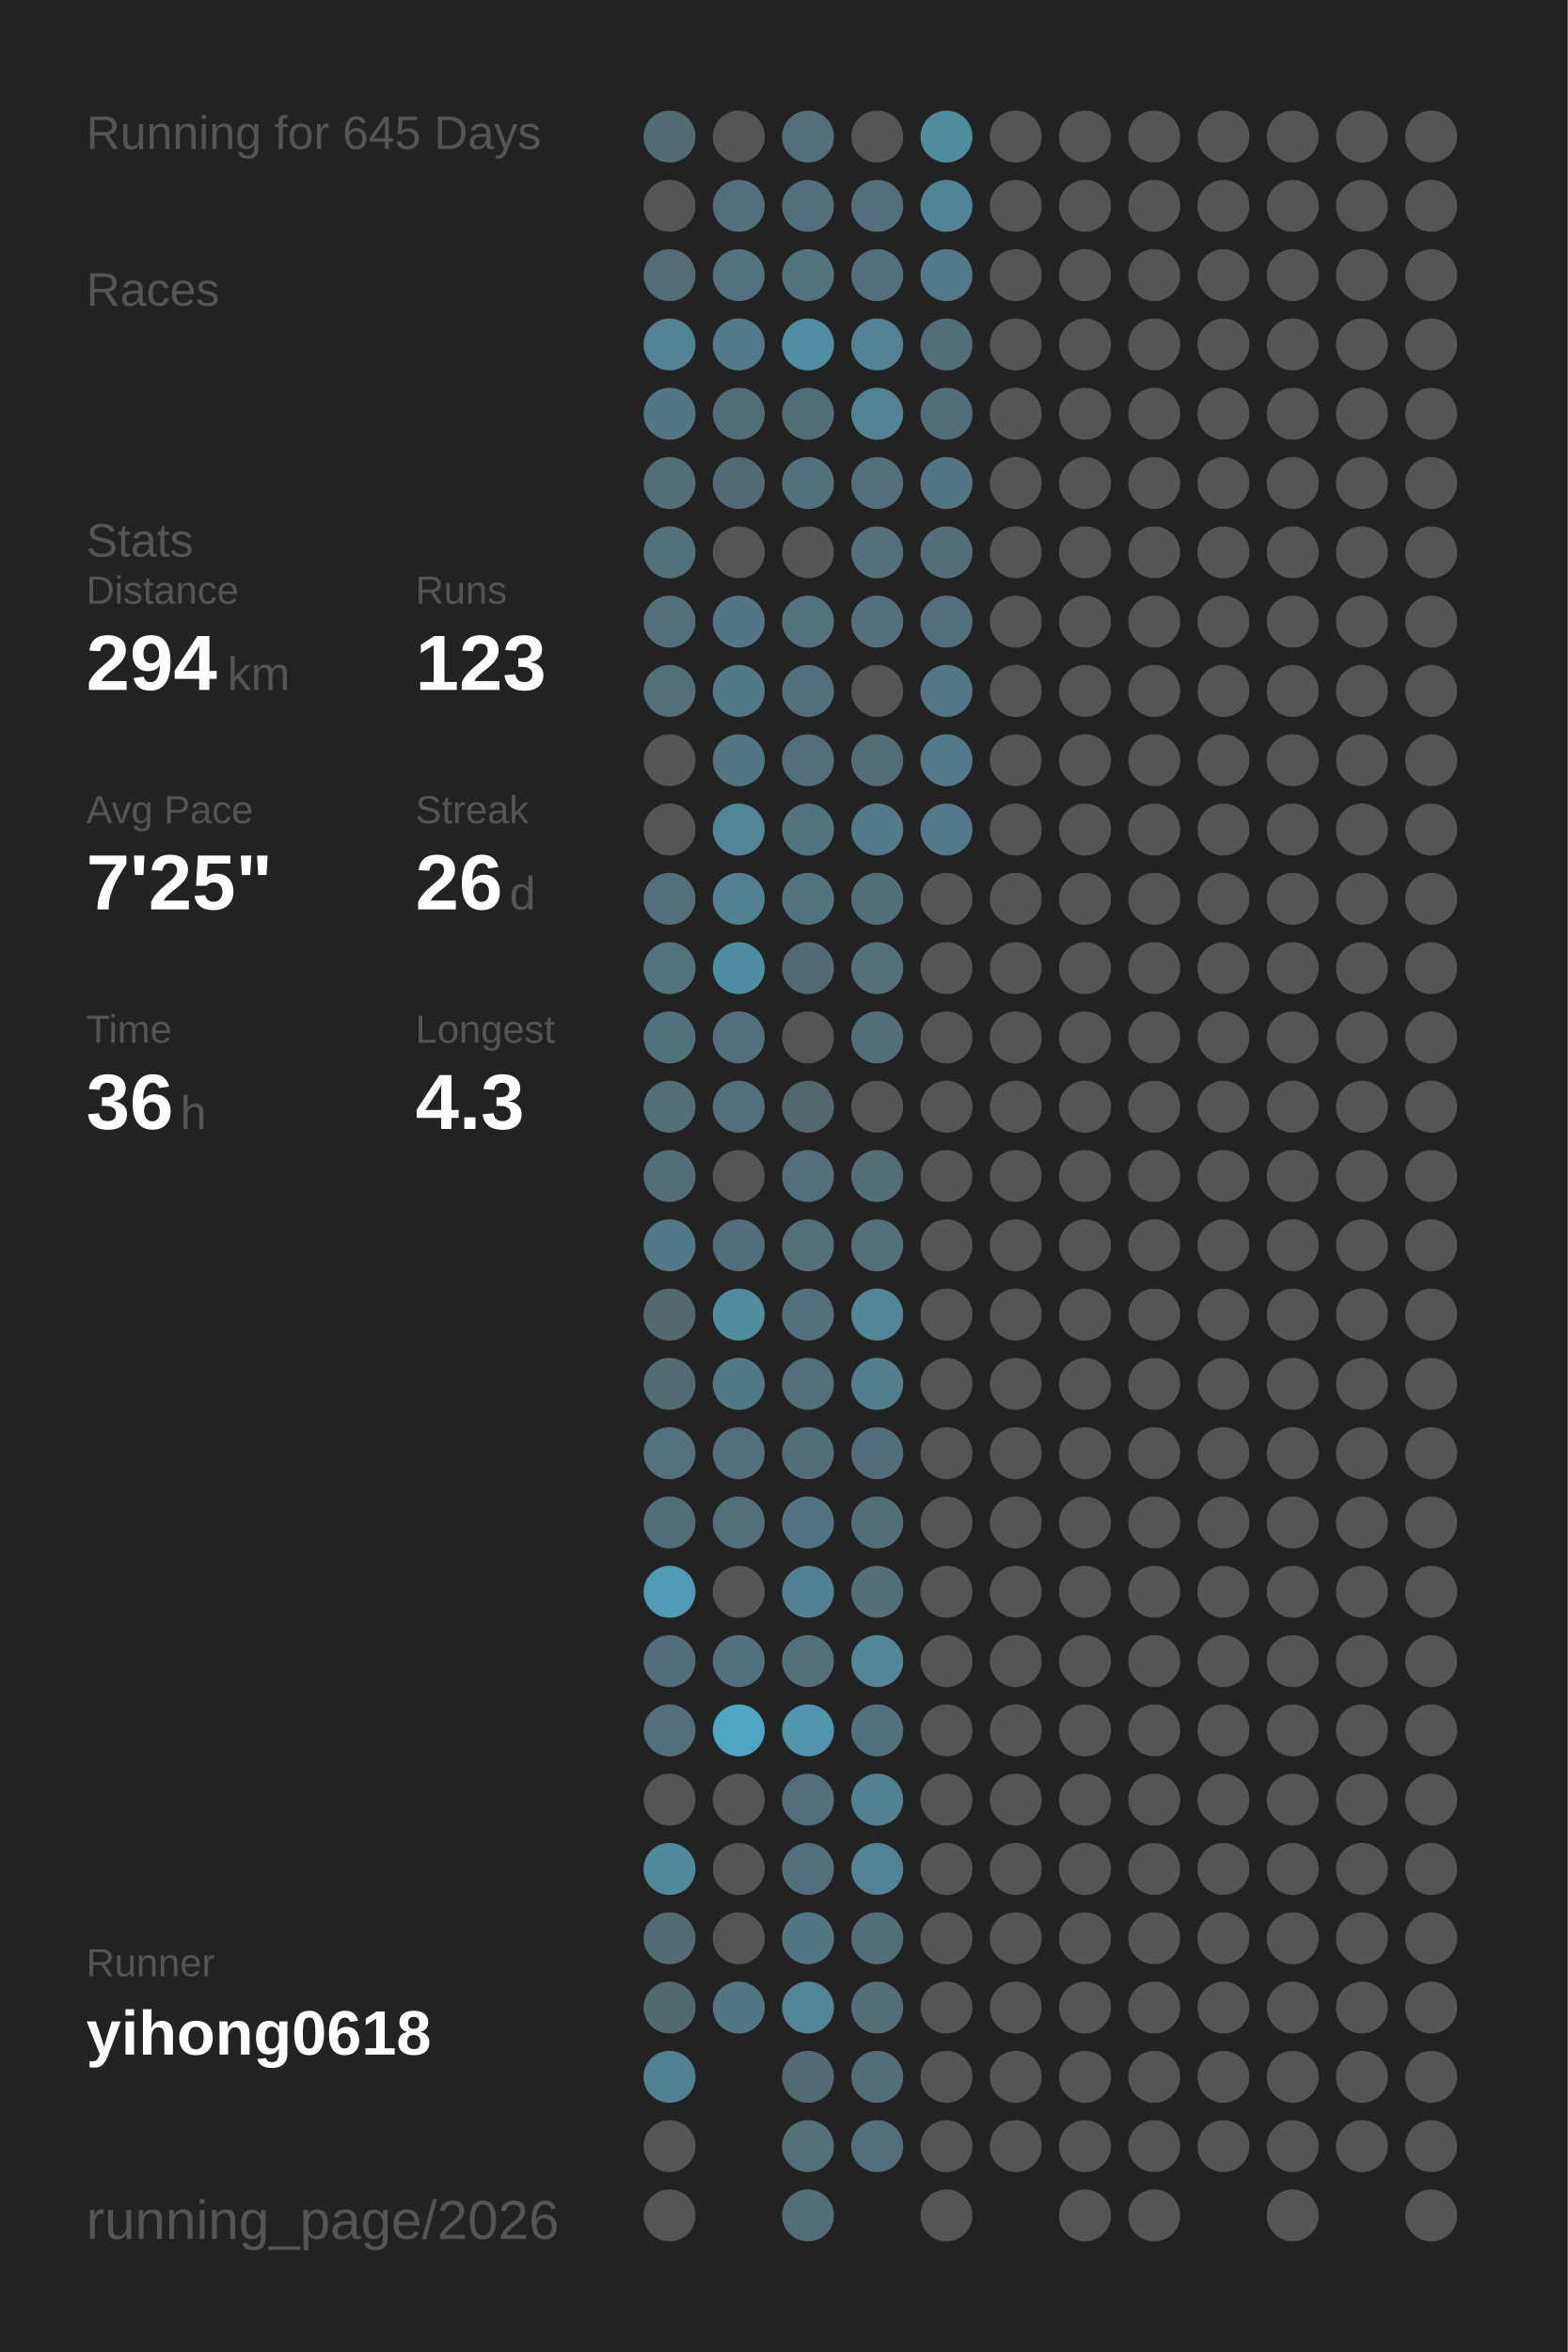
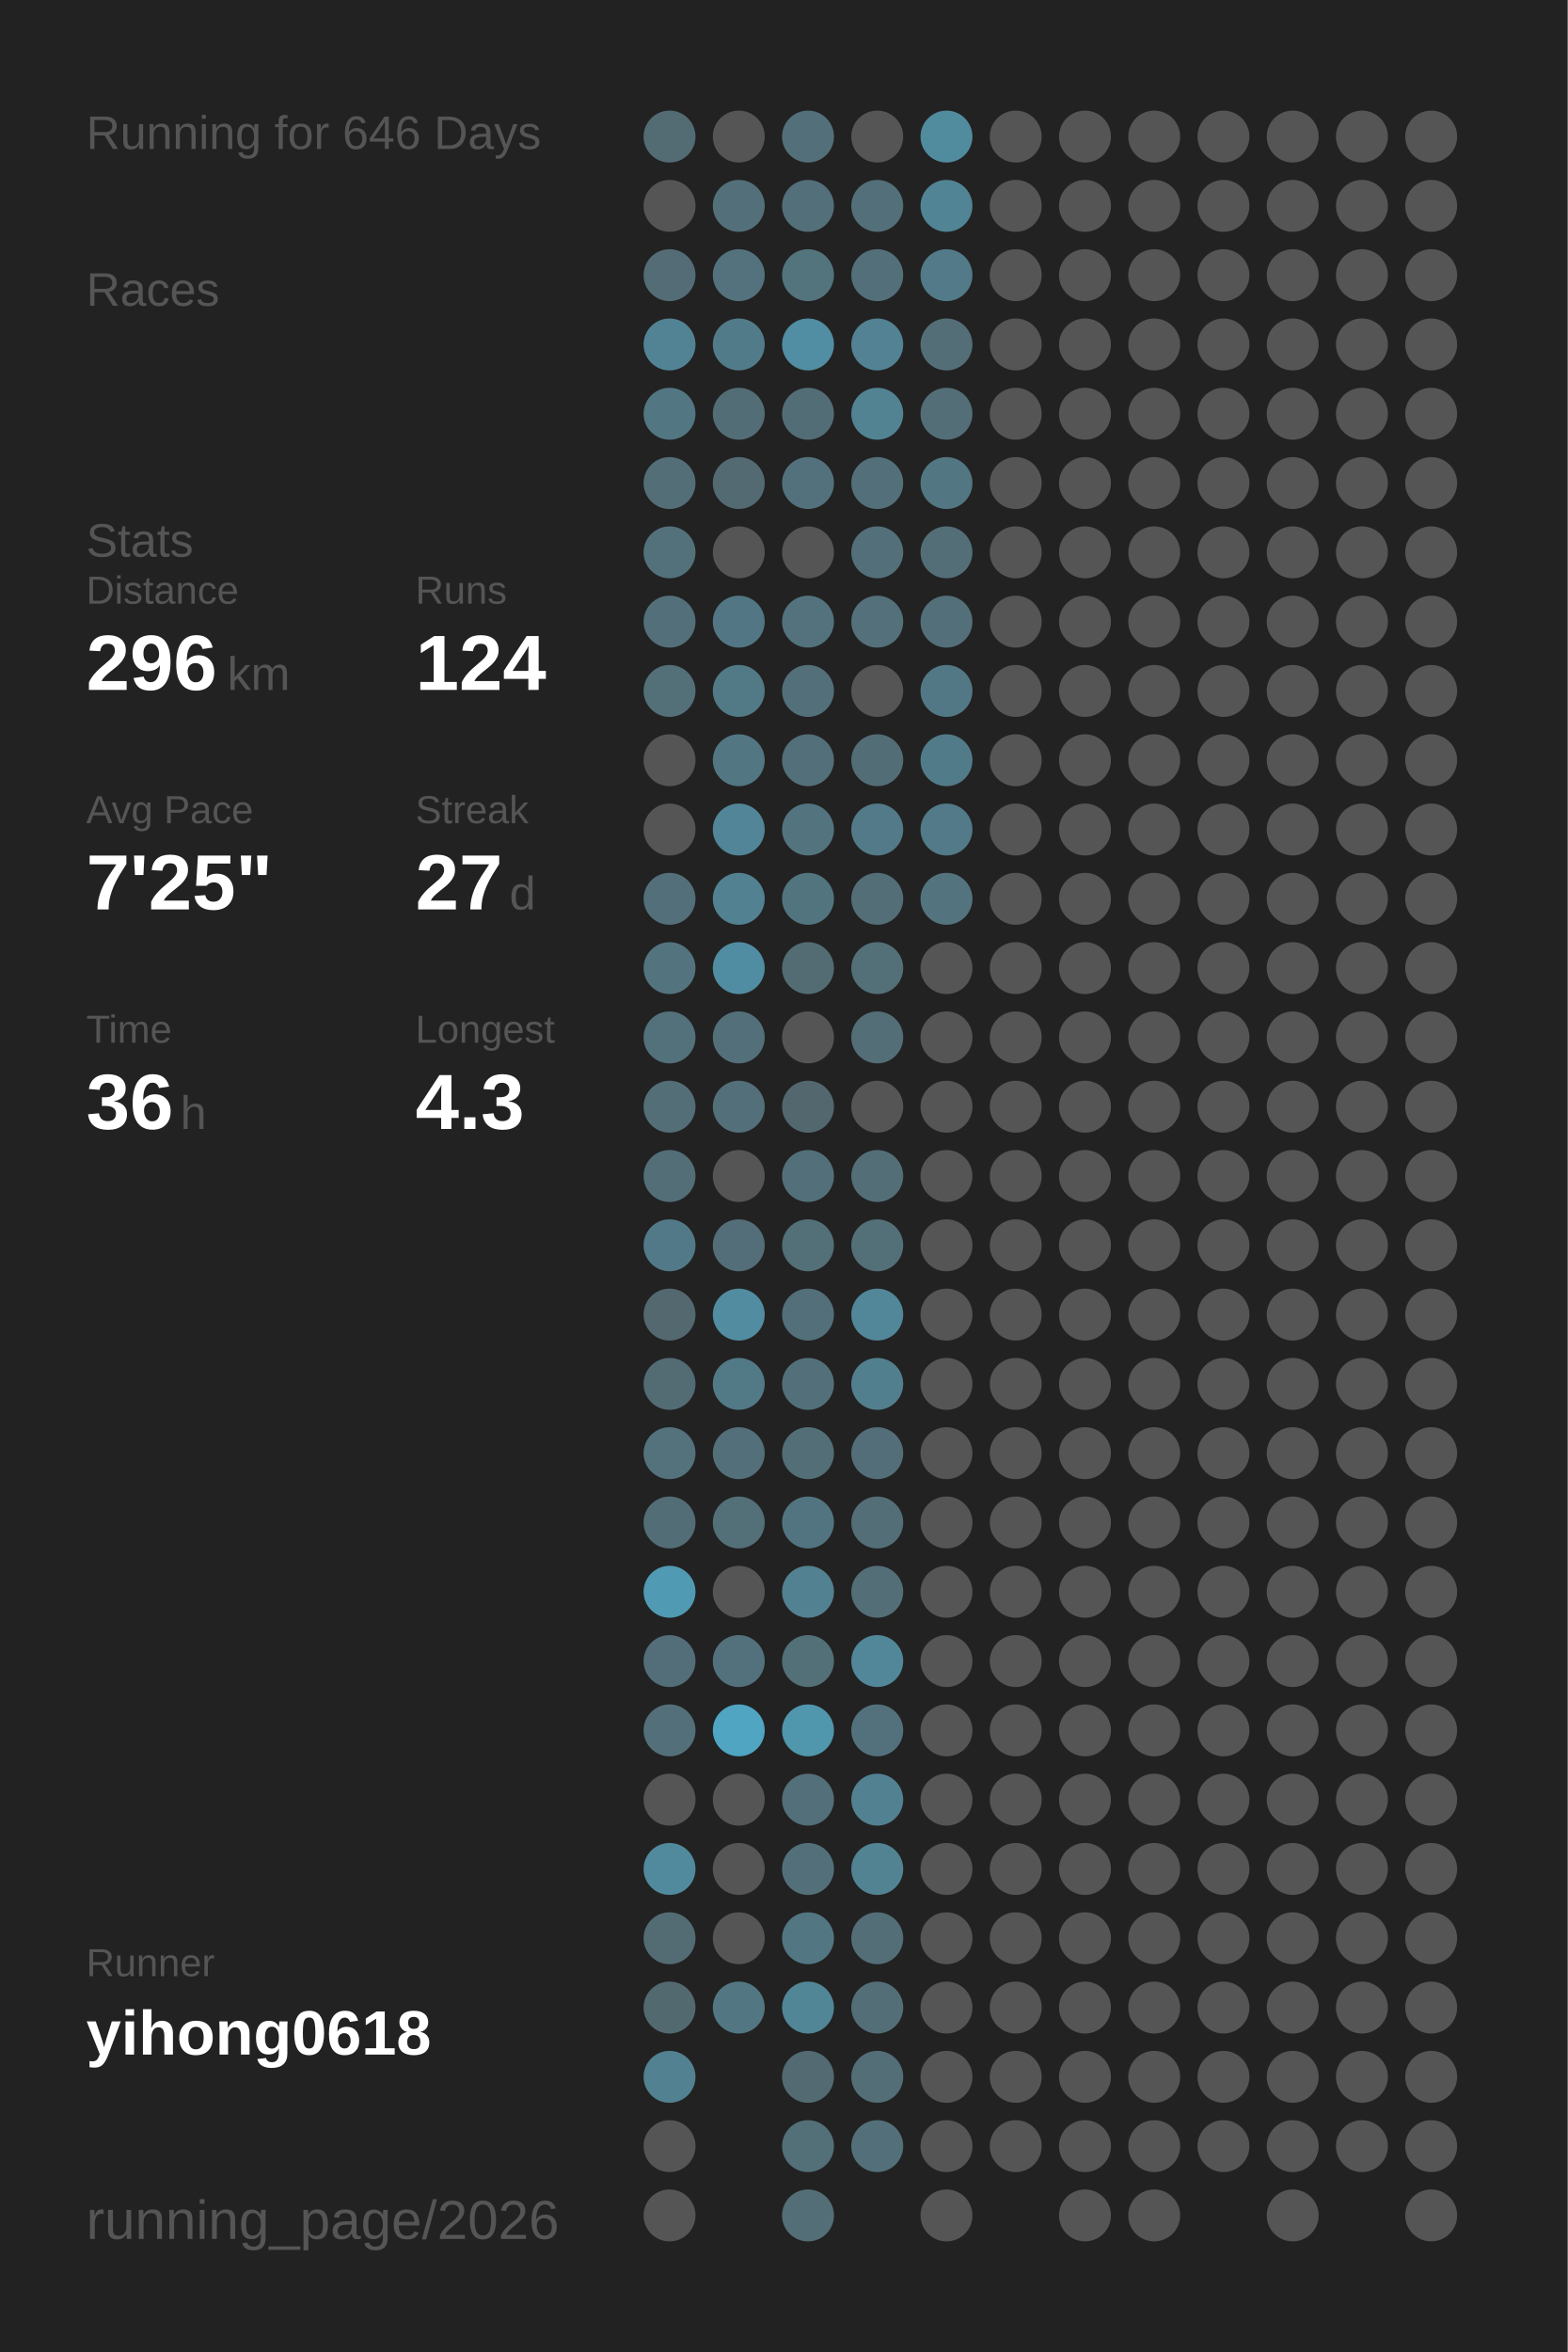
<svg xmlns="http://www.w3.org/2000/svg" baseProfile="full" height="300mm" version="1.1" viewBox="0,0,200,300" width="200mm">
  <defs />
  <rect fill="#222222" height="300" width="200" x="0" y="0" />
-   <text fill="#555555" style="font-size:6px; font-family:Arial;" x="11" y="19">Running for 645 Days</text>
+   <text fill="#555555" style="font-size:6px; font-family:Arial;" x="11" y="19">Running for 646 Days</text>
  <text fill="#555555" style="font-size:6px; font-family:Arial;" x="11" y="39">Races</text>
  <text fill="#555555" style="font-size:6px; font-family:Arial;" x="11" y="71">Stats</text>
  <text fill="#555555" style="font-size:5px; font-family:Arial;" x="11" y="77">Distance</text>
-   <text fill="#FFFFFF" style="font-size:10px; font-family:Arial; font-weight:bold;" x="11" y="88">294</text>
+   <text fill="#FFFFFF" style="font-size:10px; font-family:Arial; font-weight:bold;" x="11" y="88">296</text>
  <text fill="#555555" style="font-size:6px; font-family:Arial;" x="29" y="88">km</text>
  <text fill="#555555" style="font-size:5px; font-family:Arial;" x="53" y="77">Runs</text>
-   <text fill="#FFFFFF" style="font-size:10px; font-family:Arial; font-weight:bold;" x="53" y="88">123</text>
+   <text fill="#FFFFFF" style="font-size:10px; font-family:Arial; font-weight:bold;" x="53" y="88">124</text>
  <text fill="#555555" style="font-size:5px; font-family:Arial;" x="11" y="105">Avg Pace</text>
  <text fill="#FFFFFF" style="font-size:10px; font-family:Arial; font-weight:bold;" x="11" y="116">7'25"</text>
  <text fill="#555555" style="font-size:5px; font-family:Arial;" x="53" y="105">Streak</text>
-   <text fill="#FFFFFF" style="font-size:10px; font-family:Arial; font-weight:bold;" x="53" y="116">26</text>
+   <text fill="#FFFFFF" style="font-size:10px; font-family:Arial; font-weight:bold;" x="53" y="116">27</text>
  <text fill="#555555" style="font-size:6px; font-family:Arial;" x="65" y="116">d</text>
  <text fill="#555555" style="font-size:5px; font-family:Arial;" x="11" y="133">Time</text>
  <text fill="#FFFFFF" style="font-size:10px; font-family:Arial; font-weight:bold;" x="11" y="144">36</text>
  <text fill="#555555" style="font-size:6px; font-family:Arial;" x="23" y="144">h</text>
  <text fill="#555555" style="font-size:5px; font-family:Arial;" x="53" y="133">Longest</text>
  <text fill="#FFFFFF" style="font-size:10px; font-family:Arial; font-weight:bold;" x="53" y="144">4.3</text>
  <text fill="#555555" style="font-size:5px; font-family:Arial;" x="11" y="252.065">Runner</text>
  <text fill="#FFFFFF" style="font-size:8px; font-family:Arial; font-weight:bold;" x="11" y="262.065">yihong0618</text>
  <text fill="#555555" style="font-size:7px; font-family:Arial;" x="11" y="285.581">running_page/2026</text>
  <circle cx="85.417" cy="17.419" fill="#536b73" r="3.312" />
  <circle cx="85.417" cy="26.258" fill="#555555" r="3.312" />
  <circle cx="85.417" cy="35.097" fill="#536c75" r="3.312" />
  <circle cx="85.417" cy="43.935" fill="#528394" r="3.312" />
  <circle cx="85.417" cy="52.774" fill="#527682" r="3.312" />
  <circle cx="85.417" cy="61.613" fill="#536e77" r="3.312" />
  <circle cx="85.417" cy="70.452" fill="#53717b" r="3.312" />
  <circle cx="85.417" cy="79.29" fill="#53707a" r="3.312" />
  <circle cx="85.417" cy="88.129" fill="#537079" r="3.312" />
  <circle cx="85.417" cy="96.968" fill="#555555" r="3.312" />
  <circle cx="85.417" cy="105.806" fill="#555555" r="3.312" />
  <circle cx="85.417" cy="114.645" fill="#536f79" r="3.312" />
  <circle cx="85.417" cy="123.484" fill="#53737e" r="3.312" />
  <circle cx="85.417" cy="132.323" fill="#53717b" r="3.312" />
  <circle cx="85.417" cy="141.161" fill="#536e77" r="3.312" />
  <circle cx="85.417" cy="150" fill="#536e77" r="3.312" />
  <circle cx="85.417" cy="158.839" fill="#527987" r="3.312" />
  <circle cx="85.417" cy="167.677" fill="#53686f" r="3.312" />
  <circle cx="85.417" cy="176.516" fill="#536b73" r="3.312" />
  <circle cx="85.417" cy="185.355" fill="#53727c" r="3.312" />
  <circle cx="85.417" cy="194.194" fill="#536d76" r="3.312" />
  <circle cx="85.417" cy="203.032" fill="#509ab3" r="3.312" />
  <circle cx="85.417" cy="211.871" fill="#536e78" r="3.312" />
  <circle cx="85.417" cy="220.71" fill="#53707a" r="3.312" />
  <circle cx="85.417" cy="229.548" fill="#555555" r="3.312" />
  <circle cx="85.417" cy="238.387" fill="#518a9d" r="3.312" />
  <circle cx="85.417" cy="247.226" fill="#536c74" r="3.312" />
  <circle cx="85.417" cy="256.065" fill="#536970" r="3.312" />
  <circle cx="85.417" cy="264.903" fill="#528191" r="3.312" />
  <circle cx="85.417" cy="273.742" fill="#555555" r="3.312" />
  <circle cx="85.417" cy="282.581" fill="#555555" r="3.312" />
  <circle cx="94.25" cy="17.419" fill="#555555" r="3.312" />
  <circle cx="94.25" cy="26.258" fill="#53707a" r="3.312" />
  <circle cx="94.25" cy="35.097" fill="#53727d" r="3.312" />
  <circle cx="94.25" cy="43.935" fill="#527b89" r="3.312" />
  <circle cx="94.25" cy="52.774" fill="#536d76" r="3.312" />
  <circle cx="94.25" cy="61.613" fill="#536a72" r="3.312" />
  <circle cx="94.25" cy="70.452" fill="#555555" r="3.312" />
  <circle cx="94.25" cy="79.29" fill="#527683" r="3.312" />
  <circle cx="94.25" cy="88.129" fill="#527986" r="3.312" />
  <circle cx="94.25" cy="96.968" fill="#527682" r="3.312" />
  <circle cx="94.25" cy="105.806" fill="#518597" r="3.312" />
  <circle cx="94.25" cy="114.645" fill="#528191" r="3.312" />
  <circle cx="94.25" cy="123.484" fill="#518da2" r="3.312" />
  <circle cx="94.25" cy="132.323" fill="#53707a" r="3.312" />
  <circle cx="94.25" cy="141.161" fill="#536f79" r="3.312" />
  <circle cx="94.25" cy="150" fill="#555555" r="3.312" />
  <circle cx="94.25" cy="158.839" fill="#536e78" r="3.312" />
  <circle cx="94.25" cy="167.677" fill="#518ca0" r="3.312" />
  <circle cx="94.25" cy="176.516" fill="#527986" r="3.312" />
  <circle cx="94.25" cy="185.355" fill="#536f79" r="3.312" />
  <circle cx="94.25" cy="194.194" fill="#536f78" r="3.312" />
  <circle cx="94.25" cy="203.032" fill="#555555" r="3.312" />
  <circle cx="94.25" cy="211.871" fill="#53717c" r="3.312" />
  <circle cx="94.25" cy="220.71" fill="#4fa5c2" r="3.312" />
  <circle cx="94.25" cy="229.548" fill="#555555" r="3.312" />
  <circle cx="94.25" cy="238.387" fill="#555555" r="3.312" />
  <circle cx="94.25" cy="247.226" fill="#555555" r="3.312" />
  <circle cx="94.25" cy="256.065" fill="#527783" r="3.312" />
  <circle cx="103.083" cy="17.419" fill="#53707a" r="3.312" />
  <circle cx="103.083" cy="26.258" fill="#536f79" r="3.312" />
  <circle cx="103.083" cy="35.097" fill="#53737d" r="3.312" />
  <circle cx="103.083" cy="43.935" fill="#518ea3" r="3.312" />
  <circle cx="103.083" cy="52.774" fill="#536d76" r="3.312" />
  <circle cx="103.083" cy="61.613" fill="#53717c" r="3.312" />
  <circle cx="103.083" cy="70.452" fill="#555555" r="3.312" />
  <circle cx="103.083" cy="79.29" fill="#53727d" r="3.312" />
  <circle cx="103.083" cy="88.129" fill="#536f79" r="3.312" />
  <circle cx="103.083" cy="96.968" fill="#536f79" r="3.312" />
  <circle cx="103.083" cy="105.806" fill="#53737f" r="3.312" />
  <circle cx="103.083" cy="114.645" fill="#52747f" r="3.312" />
  <circle cx="103.083" cy="123.484" fill="#536c74" r="3.312" />
  <circle cx="103.083" cy="132.323" fill="#555555" r="3.312" />
  <circle cx="103.083" cy="141.161" fill="#53676e" r="3.312" />
  <circle cx="103.083" cy="150" fill="#53707a" r="3.312" />
  <circle cx="103.083" cy="158.839" fill="#536f78" r="3.312" />
  <circle cx="103.083" cy="167.677" fill="#536f79" r="3.312" />
  <circle cx="103.083" cy="176.516" fill="#53707a" r="3.312" />
  <circle cx="103.083" cy="185.355" fill="#536e77" r="3.312" />
  <circle cx="103.083" cy="194.194" fill="#527480" r="3.312" />
  <circle cx="103.083" cy="203.032" fill="#528191" r="3.312" />
  <circle cx="103.083" cy="211.871" fill="#536f78" r="3.312" />
  <circle cx="103.083" cy="220.71" fill="#5096ad" r="3.312" />
  <circle cx="103.083" cy="229.548" fill="#536f79" r="3.312" />
  <circle cx="103.083" cy="238.387" fill="#53707a" r="3.312" />
  <circle cx="103.083" cy="247.226" fill="#527682" r="3.312" />
  <circle cx="103.083" cy="256.065" fill="#518697" r="3.312" />
  <circle cx="103.083" cy="264.903" fill="#536a72" r="3.312" />
  <circle cx="103.083" cy="273.742" fill="#536f78" r="3.312" />
  <circle cx="103.083" cy="282.581" fill="#536e77" r="3.312" />
  <circle cx="111.917" cy="17.419" fill="#555555" r="3.312" />
  <circle cx="111.917" cy="26.258" fill="#536f79" r="3.312" />
  <circle cx="111.917" cy="35.097" fill="#53707a" r="3.312" />
  <circle cx="111.917" cy="43.935" fill="#528293" r="3.312" />
  <circle cx="111.917" cy="52.774" fill="#528393" r="3.312" />
  <circle cx="111.917" cy="61.613" fill="#53707a" r="3.312" />
  <circle cx="111.917" cy="70.452" fill="#536f79" r="3.312" />
  <circle cx="111.917" cy="79.29" fill="#53707b" r="3.312" />
  <circle cx="111.917" cy="88.129" fill="#555555" r="3.312" />
  <circle cx="111.917" cy="96.968" fill="#536d76" r="3.312" />
  <circle cx="111.917" cy="105.806" fill="#527a88" r="3.312" />
  <circle cx="111.917" cy="114.645" fill="#536e77" r="3.312" />
  <circle cx="111.917" cy="123.484" fill="#536f78" r="3.312" />
  <circle cx="111.917" cy="132.323" fill="#536e77" r="3.312" />
  <circle cx="111.917" cy="141.161" fill="#555555" r="3.312" />
  <circle cx="111.917" cy="150" fill="#536e77" r="3.312" />
  <circle cx="111.917" cy="158.839" fill="#536f78" r="3.312" />
  <circle cx="111.917" cy="167.677" fill="#518799" r="3.312" />
  <circle cx="111.917" cy="176.516" fill="#527f8e" r="3.312" />
  <circle cx="111.917" cy="185.355" fill="#536e78" r="3.312" />
  <circle cx="111.917" cy="194.194" fill="#536e77" r="3.312" />
  <circle cx="111.917" cy="203.032" fill="#536e77" r="3.312" />
  <circle cx="111.917" cy="211.871" fill="#518799" r="3.312" />
  <circle cx="111.917" cy="220.71" fill="#53717c" r="3.312" />
  <circle cx="111.917" cy="229.548" fill="#528191" r="3.312" />
  <circle cx="111.917" cy="238.387" fill="#528393" r="3.312" />
  <circle cx="111.917" cy="247.226" fill="#536e77" r="3.312" />
  <circle cx="111.917" cy="256.065" fill="#536e77" r="3.312" />
  <circle cx="111.917" cy="264.903" fill="#536e77" r="3.312" />
  <circle cx="111.917" cy="273.742" fill="#53707a" r="3.312" />
  <circle cx="120.75" cy="17.419" fill="#518b9e" r="3.312" />
  <circle cx="120.75" cy="26.258" fill="#518495" r="3.312" />
  <circle cx="120.75" cy="35.097" fill="#527a88" r="3.312" />
  <circle cx="120.75" cy="43.935" fill="#536e77" r="3.312" />
  <circle cx="120.75" cy="52.774" fill="#536e77" r="3.312" />
  <circle cx="120.75" cy="61.613" fill="#527682" r="3.312" />
  <circle cx="120.75" cy="70.452" fill="#536e77" r="3.312" />
  <circle cx="120.75" cy="79.29" fill="#536f79" r="3.312" />
  <circle cx="120.75" cy="88.129" fill="#527885" r="3.312" />
  <circle cx="120.75" cy="96.968" fill="#527b89" r="3.312" />
  <circle cx="120.75" cy="105.806" fill="#527a88" r="3.312" />
-   <circle cx="120.75" cy="114.645" fill="#555555" r="3.312" />
+   <circle cx="120.75" cy="114.645" fill="#53747f" r="3.312" />
  <circle cx="120.75" cy="123.484" fill="#555555" r="3.312" />
  <circle cx="120.75" cy="132.323" fill="#555555" r="3.312" />
  <circle cx="120.75" cy="141.161" fill="#555555" r="3.312" />
  <circle cx="120.75" cy="150" fill="#555555" r="3.312" />
  <circle cx="120.75" cy="158.839" fill="#555555" r="3.312" />
  <circle cx="120.75" cy="167.677" fill="#555555" r="3.312" />
  <circle cx="120.75" cy="176.516" fill="#555555" r="3.312" />
  <circle cx="120.75" cy="185.355" fill="#555555" r="3.312" />
  <circle cx="120.75" cy="194.194" fill="#555555" r="3.312" />
  <circle cx="120.75" cy="203.032" fill="#555555" r="3.312" />
  <circle cx="120.75" cy="211.871" fill="#555555" r="3.312" />
  <circle cx="120.75" cy="220.71" fill="#555555" r="3.312" />
  <circle cx="120.75" cy="229.548" fill="#555555" r="3.312" />
  <circle cx="120.75" cy="238.387" fill="#555555" r="3.312" />
  <circle cx="120.75" cy="247.226" fill="#555555" r="3.312" />
  <circle cx="120.75" cy="256.065" fill="#555555" r="3.312" />
  <circle cx="120.75" cy="264.903" fill="#555555" r="3.312" />
  <circle cx="120.75" cy="273.742" fill="#555555" r="3.312" />
  <circle cx="120.75" cy="282.581" fill="#555555" r="3.312" />
  <circle cx="129.583" cy="17.419" fill="#555555" r="3.312" />
  <circle cx="129.583" cy="26.258" fill="#555555" r="3.312" />
  <circle cx="129.583" cy="35.097" fill="#555555" r="3.312" />
  <circle cx="129.583" cy="43.935" fill="#555555" r="3.312" />
  <circle cx="129.583" cy="52.774" fill="#555555" r="3.312" />
  <circle cx="129.583" cy="61.613" fill="#555555" r="3.312" />
  <circle cx="129.583" cy="70.452" fill="#555555" r="3.312" />
  <circle cx="129.583" cy="79.29" fill="#555555" r="3.312" />
  <circle cx="129.583" cy="88.129" fill="#555555" r="3.312" />
  <circle cx="129.583" cy="96.968" fill="#555555" r="3.312" />
  <circle cx="129.583" cy="105.806" fill="#555555" r="3.312" />
  <circle cx="129.583" cy="114.645" fill="#555555" r="3.312" />
  <circle cx="129.583" cy="123.484" fill="#555555" r="3.312" />
  <circle cx="129.583" cy="132.323" fill="#555555" r="3.312" />
  <circle cx="129.583" cy="141.161" fill="#555555" r="3.312" />
  <circle cx="129.583" cy="150" fill="#555555" r="3.312" />
  <circle cx="129.583" cy="158.839" fill="#555555" r="3.312" />
  <circle cx="129.583" cy="167.677" fill="#555555" r="3.312" />
  <circle cx="129.583" cy="176.516" fill="#555555" r="3.312" />
  <circle cx="129.583" cy="185.355" fill="#555555" r="3.312" />
  <circle cx="129.583" cy="194.194" fill="#555555" r="3.312" />
  <circle cx="129.583" cy="203.032" fill="#555555" r="3.312" />
  <circle cx="129.583" cy="211.871" fill="#555555" r="3.312" />
  <circle cx="129.583" cy="220.71" fill="#555555" r="3.312" />
  <circle cx="129.583" cy="229.548" fill="#555555" r="3.312" />
  <circle cx="129.583" cy="238.387" fill="#555555" r="3.312" />
  <circle cx="129.583" cy="247.226" fill="#555555" r="3.312" />
  <circle cx="129.583" cy="256.065" fill="#555555" r="3.312" />
  <circle cx="129.583" cy="264.903" fill="#555555" r="3.312" />
  <circle cx="129.583" cy="273.742" fill="#555555" r="3.312" />
  <circle cx="138.417" cy="17.419" fill="#555555" r="3.312" />
  <circle cx="138.417" cy="26.258" fill="#555555" r="3.312" />
  <circle cx="138.417" cy="35.097" fill="#555555" r="3.312" />
  <circle cx="138.417" cy="43.935" fill="#555555" r="3.312" />
  <circle cx="138.417" cy="52.774" fill="#555555" r="3.312" />
  <circle cx="138.417" cy="61.613" fill="#555555" r="3.312" />
  <circle cx="138.417" cy="70.452" fill="#555555" r="3.312" />
  <circle cx="138.417" cy="79.29" fill="#555555" r="3.312" />
  <circle cx="138.417" cy="88.129" fill="#555555" r="3.312" />
  <circle cx="138.417" cy="96.968" fill="#555555" r="3.312" />
  <circle cx="138.417" cy="105.806" fill="#555555" r="3.312" />
  <circle cx="138.417" cy="114.645" fill="#555555" r="3.312" />
  <circle cx="138.417" cy="123.484" fill="#555555" r="3.312" />
  <circle cx="138.417" cy="132.323" fill="#555555" r="3.312" />
  <circle cx="138.417" cy="141.161" fill="#555555" r="3.312" />
  <circle cx="138.417" cy="150" fill="#555555" r="3.312" />
  <circle cx="138.417" cy="158.839" fill="#555555" r="3.312" />
  <circle cx="138.417" cy="167.677" fill="#555555" r="3.312" />
  <circle cx="138.417" cy="176.516" fill="#555555" r="3.312" />
  <circle cx="138.417" cy="185.355" fill="#555555" r="3.312" />
  <circle cx="138.417" cy="194.194" fill="#555555" r="3.312" />
  <circle cx="138.417" cy="203.032" fill="#555555" r="3.312" />
  <circle cx="138.417" cy="211.871" fill="#555555" r="3.312" />
  <circle cx="138.417" cy="220.71" fill="#555555" r="3.312" />
  <circle cx="138.417" cy="229.548" fill="#555555" r="3.312" />
  <circle cx="138.417" cy="238.387" fill="#555555" r="3.312" />
  <circle cx="138.417" cy="247.226" fill="#555555" r="3.312" />
  <circle cx="138.417" cy="256.065" fill="#555555" r="3.312" />
  <circle cx="138.417" cy="264.903" fill="#555555" r="3.312" />
  <circle cx="138.417" cy="273.742" fill="#555555" r="3.312" />
  <circle cx="138.417" cy="282.581" fill="#555555" r="3.312" />
  <circle cx="147.25" cy="17.419" fill="#555555" r="3.312" />
  <circle cx="147.25" cy="26.258" fill="#555555" r="3.312" />
  <circle cx="147.25" cy="35.097" fill="#555555" r="3.312" />
  <circle cx="147.25" cy="43.935" fill="#555555" r="3.312" />
  <circle cx="147.25" cy="52.774" fill="#555555" r="3.312" />
  <circle cx="147.25" cy="61.613" fill="#555555" r="3.312" />
  <circle cx="147.25" cy="70.452" fill="#555555" r="3.312" />
  <circle cx="147.25" cy="79.29" fill="#555555" r="3.312" />
  <circle cx="147.25" cy="88.129" fill="#555555" r="3.312" />
  <circle cx="147.25" cy="96.968" fill="#555555" r="3.312" />
  <circle cx="147.25" cy="105.806" fill="#555555" r="3.312" />
  <circle cx="147.25" cy="114.645" fill="#555555" r="3.312" />
  <circle cx="147.25" cy="123.484" fill="#555555" r="3.312" />
  <circle cx="147.25" cy="132.323" fill="#555555" r="3.312" />
  <circle cx="147.25" cy="141.161" fill="#555555" r="3.312" />
  <circle cx="147.25" cy="150" fill="#555555" r="3.312" />
  <circle cx="147.25" cy="158.839" fill="#555555" r="3.312" />
  <circle cx="147.25" cy="167.677" fill="#555555" r="3.312" />
  <circle cx="147.25" cy="176.516" fill="#555555" r="3.312" />
  <circle cx="147.25" cy="185.355" fill="#555555" r="3.312" />
  <circle cx="147.25" cy="194.194" fill="#555555" r="3.312" />
  <circle cx="147.25" cy="203.032" fill="#555555" r="3.312" />
  <circle cx="147.25" cy="211.871" fill="#555555" r="3.312" />
  <circle cx="147.25" cy="220.71" fill="#555555" r="3.312" />
  <circle cx="147.25" cy="229.548" fill="#555555" r="3.312" />
  <circle cx="147.25" cy="238.387" fill="#555555" r="3.312" />
  <circle cx="147.25" cy="247.226" fill="#555555" r="3.312" />
  <circle cx="147.25" cy="256.065" fill="#555555" r="3.312" />
  <circle cx="147.25" cy="264.903" fill="#555555" r="3.312" />
  <circle cx="147.25" cy="273.742" fill="#555555" r="3.312" />
  <circle cx="147.25" cy="282.581" fill="#555555" r="3.312" />
  <circle cx="156.083" cy="17.419" fill="#555555" r="3.312" />
  <circle cx="156.083" cy="26.258" fill="#555555" r="3.312" />
  <circle cx="156.083" cy="35.097" fill="#555555" r="3.312" />
  <circle cx="156.083" cy="43.935" fill="#555555" r="3.312" />
  <circle cx="156.083" cy="52.774" fill="#555555" r="3.312" />
  <circle cx="156.083" cy="61.613" fill="#555555" r="3.312" />
  <circle cx="156.083" cy="70.452" fill="#555555" r="3.312" />
  <circle cx="156.083" cy="79.29" fill="#555555" r="3.312" />
  <circle cx="156.083" cy="88.129" fill="#555555" r="3.312" />
  <circle cx="156.083" cy="96.968" fill="#555555" r="3.312" />
  <circle cx="156.083" cy="105.806" fill="#555555" r="3.312" />
  <circle cx="156.083" cy="114.645" fill="#555555" r="3.312" />
  <circle cx="156.083" cy="123.484" fill="#555555" r="3.312" />
  <circle cx="156.083" cy="132.323" fill="#555555" r="3.312" />
  <circle cx="156.083" cy="141.161" fill="#555555" r="3.312" />
  <circle cx="156.083" cy="150" fill="#555555" r="3.312" />
  <circle cx="156.083" cy="158.839" fill="#555555" r="3.312" />
  <circle cx="156.083" cy="167.677" fill="#555555" r="3.312" />
  <circle cx="156.083" cy="176.516" fill="#555555" r="3.312" />
  <circle cx="156.083" cy="185.355" fill="#555555" r="3.312" />
  <circle cx="156.083" cy="194.194" fill="#555555" r="3.312" />
  <circle cx="156.083" cy="203.032" fill="#555555" r="3.312" />
  <circle cx="156.083" cy="211.871" fill="#555555" r="3.312" />
  <circle cx="156.083" cy="220.71" fill="#555555" r="3.312" />
  <circle cx="156.083" cy="229.548" fill="#555555" r="3.312" />
  <circle cx="156.083" cy="238.387" fill="#555555" r="3.312" />
  <circle cx="156.083" cy="247.226" fill="#555555" r="3.312" />
  <circle cx="156.083" cy="256.065" fill="#555555" r="3.312" />
  <circle cx="156.083" cy="264.903" fill="#555555" r="3.312" />
  <circle cx="156.083" cy="273.742" fill="#555555" r="3.312" />
  <circle cx="164.917" cy="17.419" fill="#555555" r="3.312" />
  <circle cx="164.917" cy="26.258" fill="#555555" r="3.312" />
  <circle cx="164.917" cy="35.097" fill="#555555" r="3.312" />
  <circle cx="164.917" cy="43.935" fill="#555555" r="3.312" />
  <circle cx="164.917" cy="52.774" fill="#555555" r="3.312" />
  <circle cx="164.917" cy="61.613" fill="#555555" r="3.312" />
  <circle cx="164.917" cy="70.452" fill="#555555" r="3.312" />
  <circle cx="164.917" cy="79.29" fill="#555555" r="3.312" />
  <circle cx="164.917" cy="88.129" fill="#555555" r="3.312" />
  <circle cx="164.917" cy="96.968" fill="#555555" r="3.312" />
  <circle cx="164.917" cy="105.806" fill="#555555" r="3.312" />
  <circle cx="164.917" cy="114.645" fill="#555555" r="3.312" />
  <circle cx="164.917" cy="123.484" fill="#555555" r="3.312" />
  <circle cx="164.917" cy="132.323" fill="#555555" r="3.312" />
  <circle cx="164.917" cy="141.161" fill="#555555" r="3.312" />
  <circle cx="164.917" cy="150" fill="#555555" r="3.312" />
  <circle cx="164.917" cy="158.839" fill="#555555" r="3.312" />
  <circle cx="164.917" cy="167.677" fill="#555555" r="3.312" />
  <circle cx="164.917" cy="176.516" fill="#555555" r="3.312" />
  <circle cx="164.917" cy="185.355" fill="#555555" r="3.312" />
  <circle cx="164.917" cy="194.194" fill="#555555" r="3.312" />
  <circle cx="164.917" cy="203.032" fill="#555555" r="3.312" />
  <circle cx="164.917" cy="211.871" fill="#555555" r="3.312" />
  <circle cx="164.917" cy="220.71" fill="#555555" r="3.312" />
  <circle cx="164.917" cy="229.548" fill="#555555" r="3.312" />
  <circle cx="164.917" cy="238.387" fill="#555555" r="3.312" />
  <circle cx="164.917" cy="247.226" fill="#555555" r="3.312" />
  <circle cx="164.917" cy="256.065" fill="#555555" r="3.312" />
  <circle cx="164.917" cy="264.903" fill="#555555" r="3.312" />
  <circle cx="164.917" cy="273.742" fill="#555555" r="3.312" />
  <circle cx="164.917" cy="282.581" fill="#555555" r="3.312" />
  <circle cx="173.75" cy="17.419" fill="#555555" r="3.312" />
  <circle cx="173.75" cy="26.258" fill="#555555" r="3.312" />
  <circle cx="173.75" cy="35.097" fill="#555555" r="3.312" />
  <circle cx="173.75" cy="43.935" fill="#555555" r="3.312" />
  <circle cx="173.75" cy="52.774" fill="#555555" r="3.312" />
  <circle cx="173.75" cy="61.613" fill="#555555" r="3.312" />
  <circle cx="173.75" cy="70.452" fill="#555555" r="3.312" />
  <circle cx="173.75" cy="79.29" fill="#555555" r="3.312" />
  <circle cx="173.75" cy="88.129" fill="#555555" r="3.312" />
  <circle cx="173.75" cy="96.968" fill="#555555" r="3.312" />
  <circle cx="173.75" cy="105.806" fill="#555555" r="3.312" />
  <circle cx="173.75" cy="114.645" fill="#555555" r="3.312" />
  <circle cx="173.75" cy="123.484" fill="#555555" r="3.312" />
  <circle cx="173.75" cy="132.323" fill="#555555" r="3.312" />
  <circle cx="173.75" cy="141.161" fill="#555555" r="3.312" />
  <circle cx="173.75" cy="150" fill="#555555" r="3.312" />
  <circle cx="173.75" cy="158.839" fill="#555555" r="3.312" />
  <circle cx="173.75" cy="167.677" fill="#555555" r="3.312" />
  <circle cx="173.75" cy="176.516" fill="#555555" r="3.312" />
  <circle cx="173.75" cy="185.355" fill="#555555" r="3.312" />
  <circle cx="173.75" cy="194.194" fill="#555555" r="3.312" />
  <circle cx="173.75" cy="203.032" fill="#555555" r="3.312" />
  <circle cx="173.75" cy="211.871" fill="#555555" r="3.312" />
  <circle cx="173.75" cy="220.71" fill="#555555" r="3.312" />
  <circle cx="173.75" cy="229.548" fill="#555555" r="3.312" />
  <circle cx="173.75" cy="238.387" fill="#555555" r="3.312" />
  <circle cx="173.75" cy="247.226" fill="#555555" r="3.312" />
  <circle cx="173.75" cy="256.065" fill="#555555" r="3.312" />
  <circle cx="173.75" cy="264.903" fill="#555555" r="3.312" />
  <circle cx="173.75" cy="273.742" fill="#555555" r="3.312" />
  <circle cx="182.583" cy="17.419" fill="#555555" r="3.312" />
  <circle cx="182.583" cy="26.258" fill="#555555" r="3.312" />
  <circle cx="182.583" cy="35.097" fill="#555555" r="3.312" />
  <circle cx="182.583" cy="43.935" fill="#555555" r="3.312" />
  <circle cx="182.583" cy="52.774" fill="#555555" r="3.312" />
  <circle cx="182.583" cy="61.613" fill="#555555" r="3.312" />
  <circle cx="182.583" cy="70.452" fill="#555555" r="3.312" />
  <circle cx="182.583" cy="79.29" fill="#555555" r="3.312" />
  <circle cx="182.583" cy="88.129" fill="#555555" r="3.312" />
  <circle cx="182.583" cy="96.968" fill="#555555" r="3.312" />
  <circle cx="182.583" cy="105.806" fill="#555555" r="3.312" />
  <circle cx="182.583" cy="114.645" fill="#555555" r="3.312" />
  <circle cx="182.583" cy="123.484" fill="#555555" r="3.312" />
  <circle cx="182.583" cy="132.323" fill="#555555" r="3.312" />
  <circle cx="182.583" cy="141.161" fill="#555555" r="3.312" />
  <circle cx="182.583" cy="150" fill="#555555" r="3.312" />
  <circle cx="182.583" cy="158.839" fill="#555555" r="3.312" />
  <circle cx="182.583" cy="167.677" fill="#555555" r="3.312" />
  <circle cx="182.583" cy="176.516" fill="#555555" r="3.312" />
  <circle cx="182.583" cy="185.355" fill="#555555" r="3.312" />
  <circle cx="182.583" cy="194.194" fill="#555555" r="3.312" />
  <circle cx="182.583" cy="203.032" fill="#555555" r="3.312" />
  <circle cx="182.583" cy="211.871" fill="#555555" r="3.312" />
  <circle cx="182.583" cy="220.71" fill="#555555" r="3.312" />
  <circle cx="182.583" cy="229.548" fill="#555555" r="3.312" />
  <circle cx="182.583" cy="238.387" fill="#555555" r="3.312" />
  <circle cx="182.583" cy="247.226" fill="#555555" r="3.312" />
  <circle cx="182.583" cy="256.065" fill="#555555" r="3.312" />
  <circle cx="182.583" cy="264.903" fill="#555555" r="3.312" />
  <circle cx="182.583" cy="273.742" fill="#555555" r="3.312" />
  <circle cx="182.583" cy="282.581" fill="#555555" r="3.312" />
</svg>
